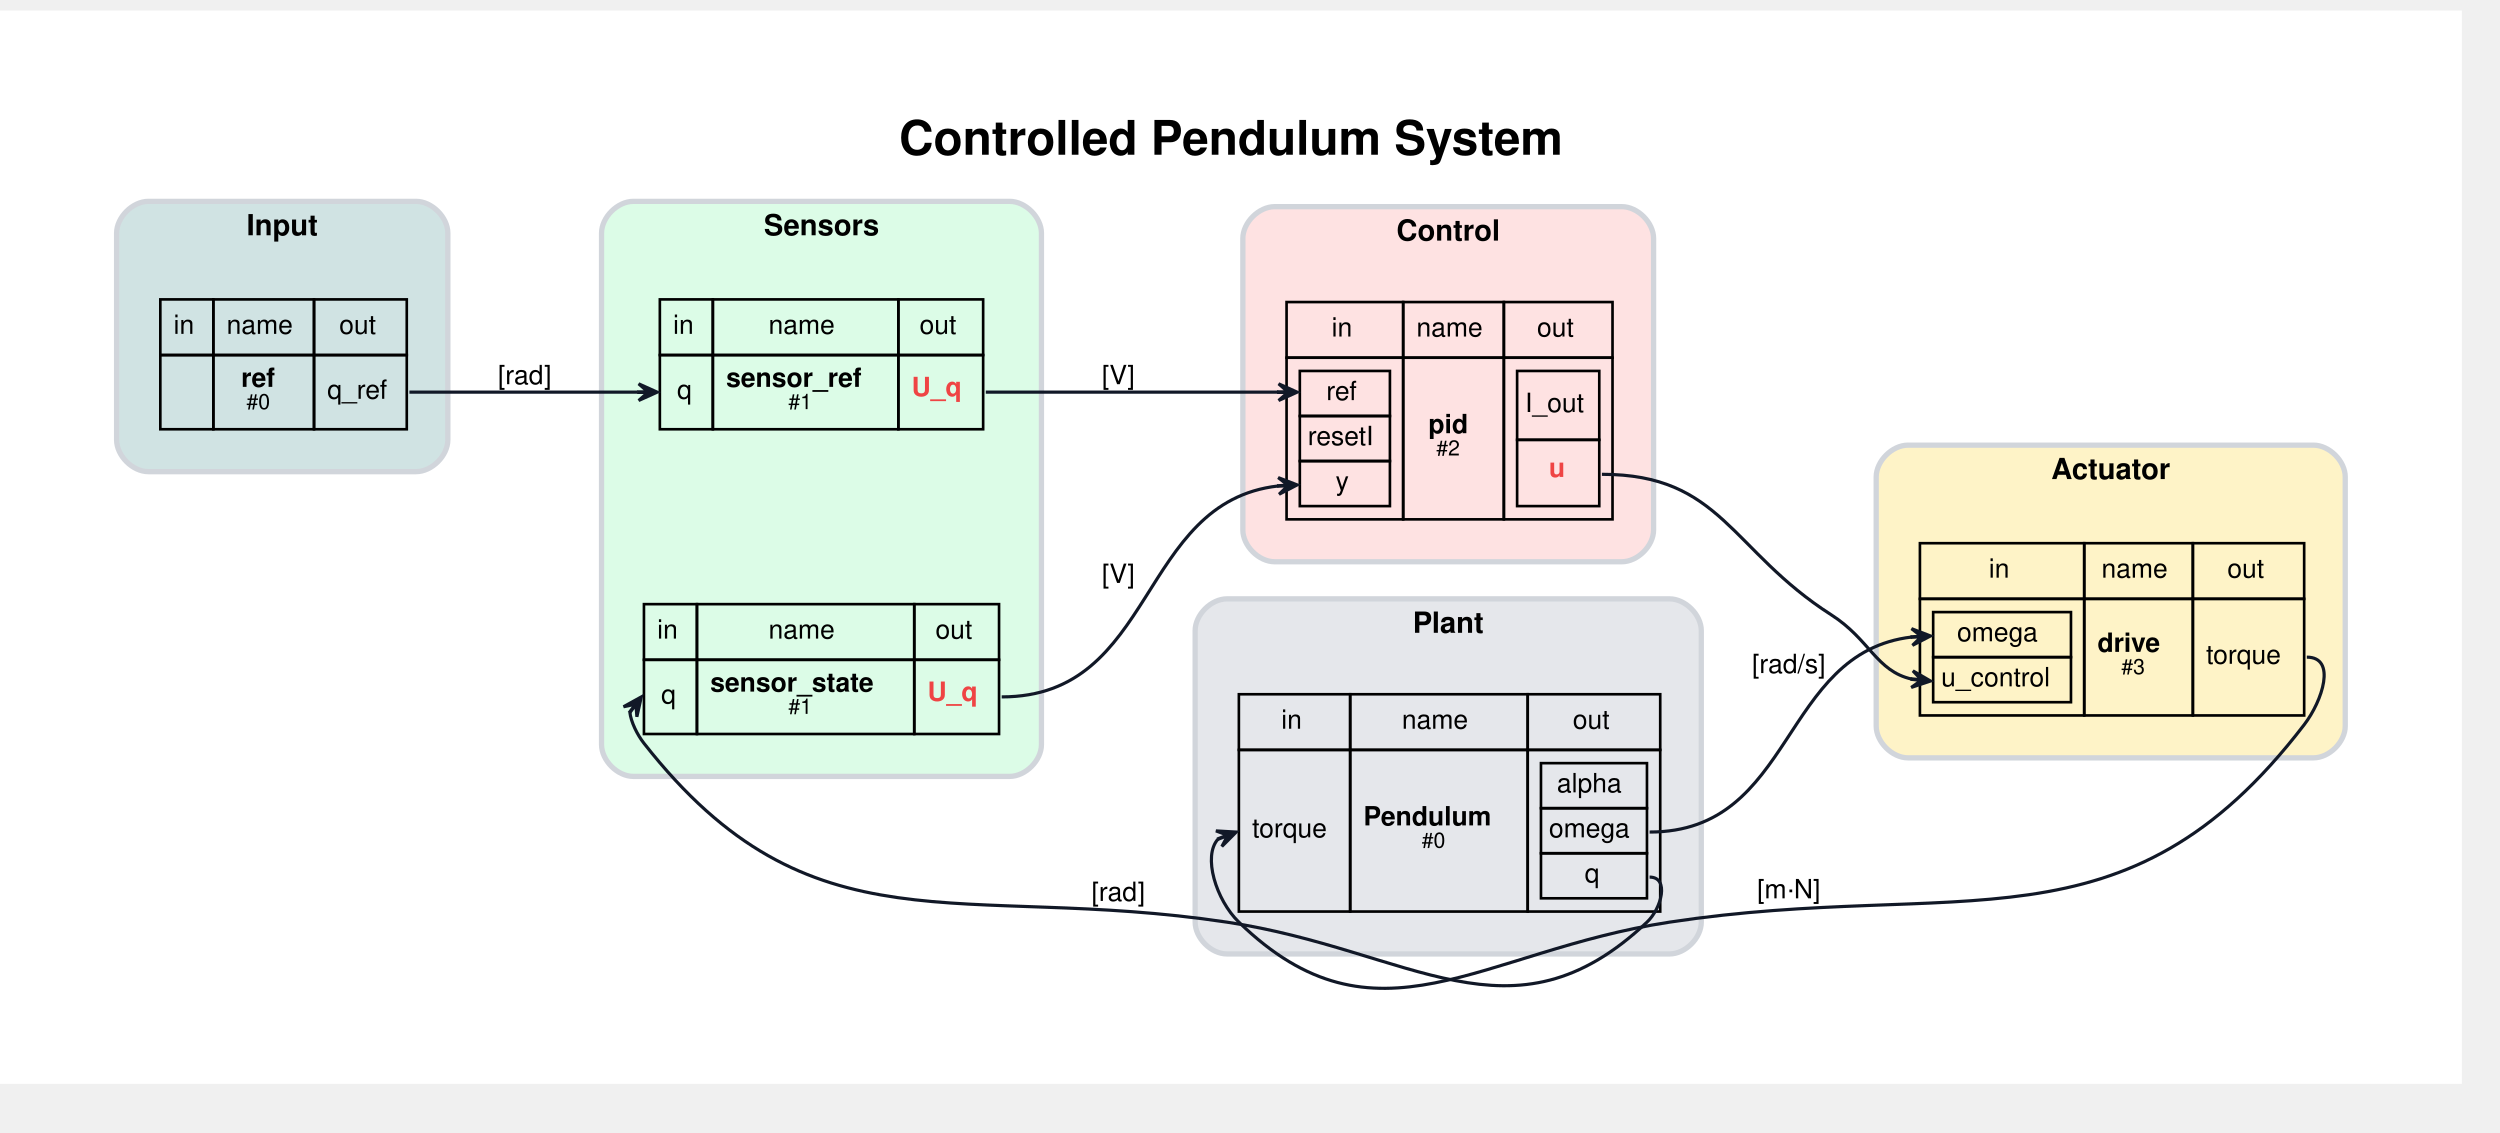
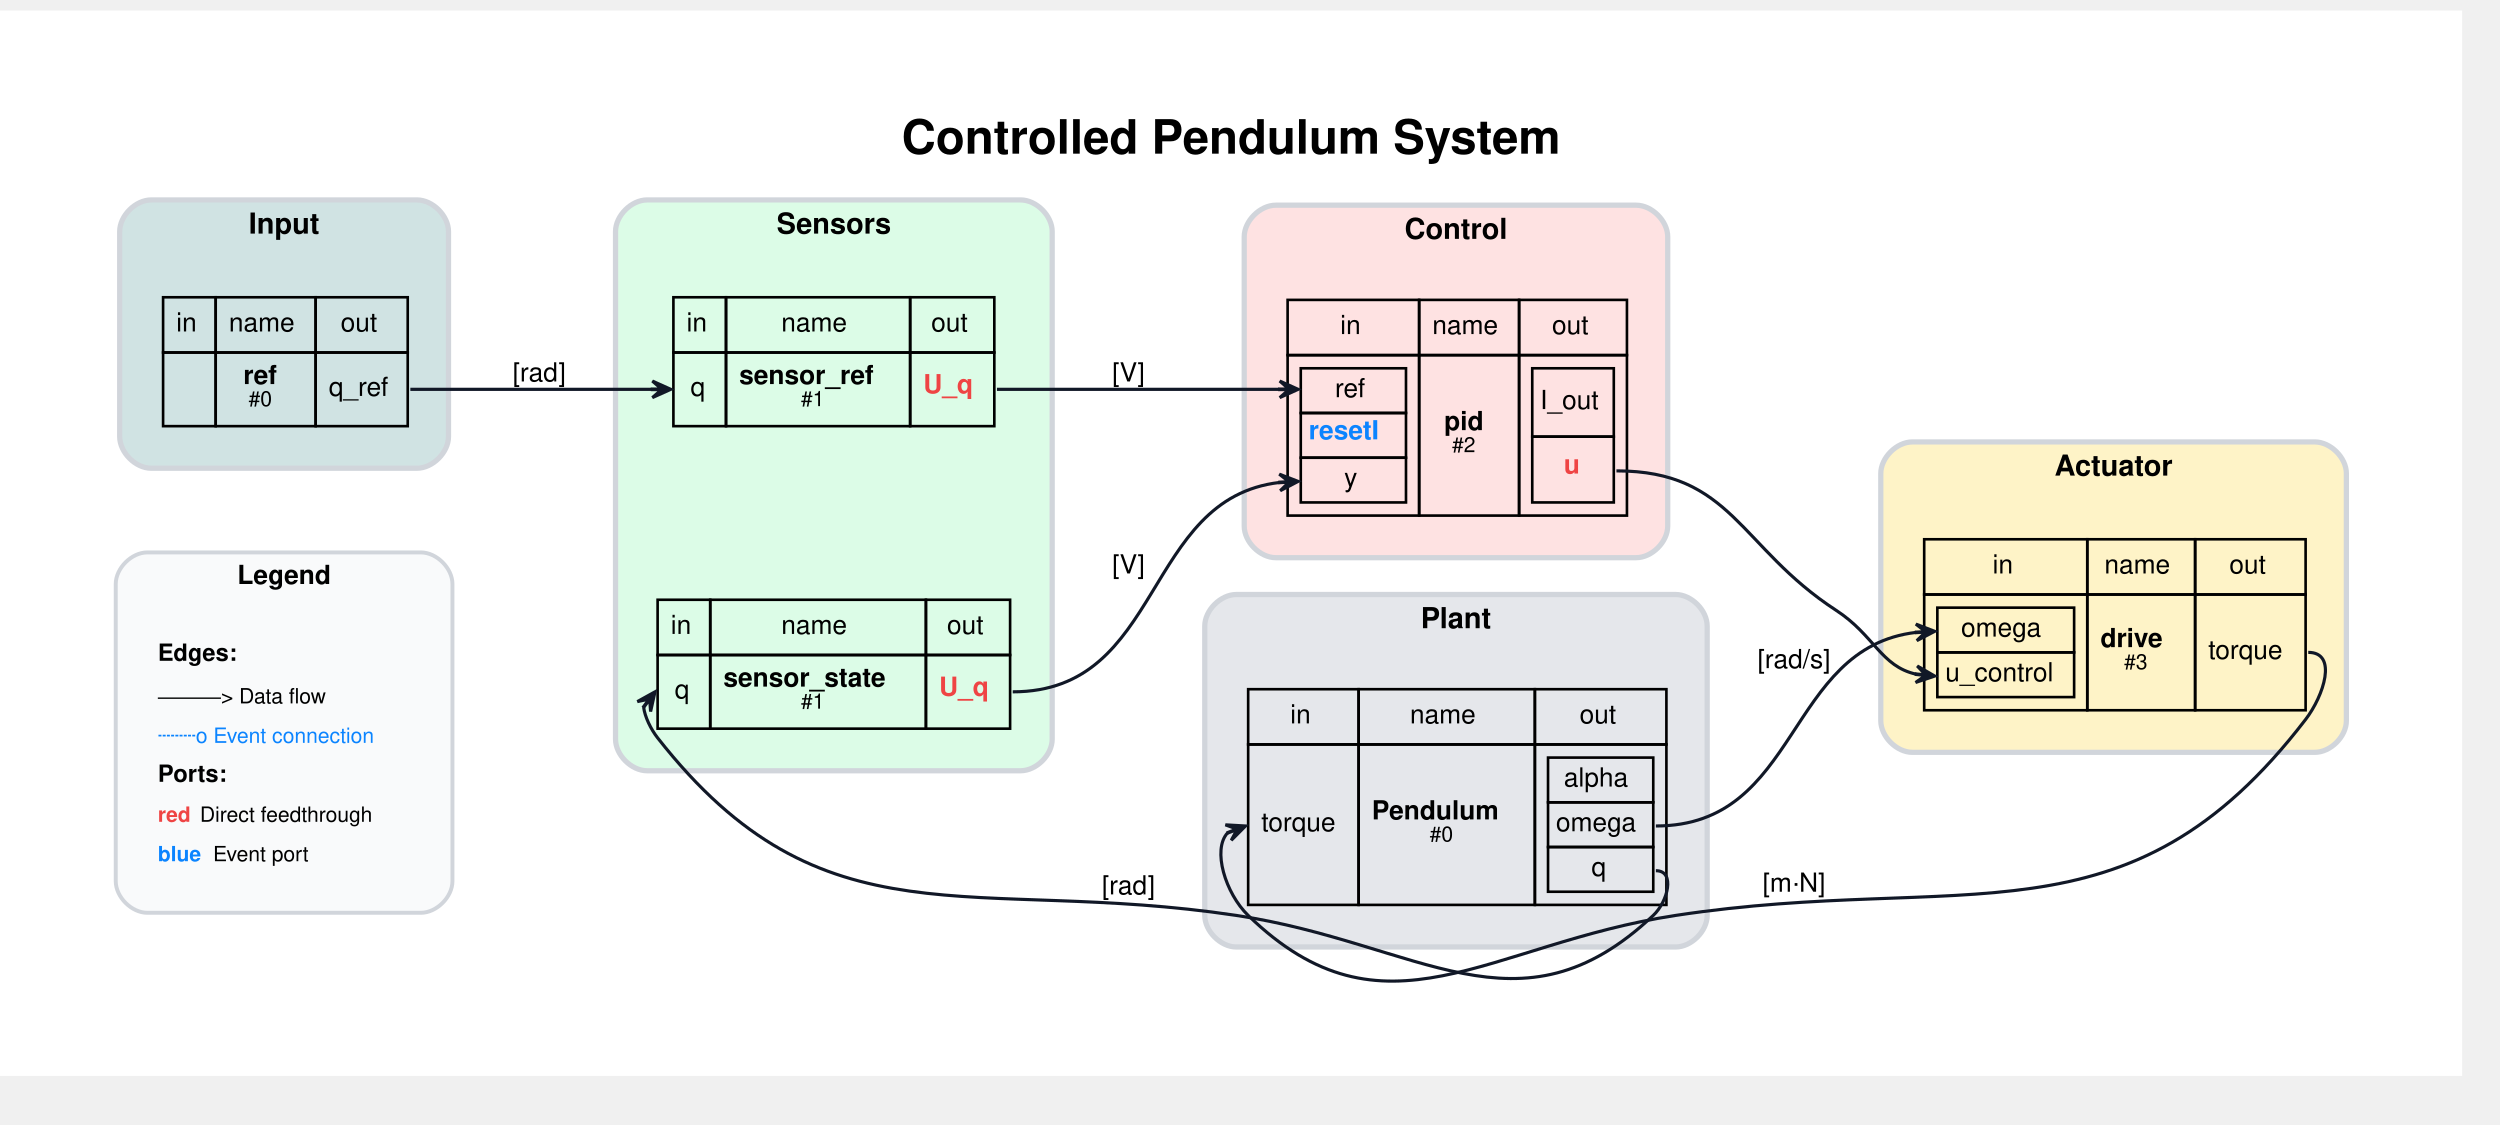
- <svg xmlns="http://www.w3.org/2000/svg" width="958pt" height="434pt" viewBox="14.40 14.40 943.40 419.42">
+ <svg xmlns="http://www.w3.org/2000/svg" width="965pt" height="434pt" viewBox="14.40 14.40 950.40 419.42">
  <g id="graph0" class="graph" transform="scale(1 1) rotate(0) translate(50.4 383.42)">
-     <polygon fill="white" stroke="transparent" points="-36,36 -36,-369.02 893,-369.02 893,36 -36,36" />
-     <text text-anchor="middle" x="428.5" y="-314.62" font-family="Helvetica,sans-Serif" font-weight="bold" font-size="18.00">Controlled Pendulum System</text>
+     <polygon fill="white" stroke="transparent" points="-36,36 -36,-369.02 900,-369.02 900,36 -36,36" />
+     <text text-anchor="middle" x="432" y="-314.62" font-family="Helvetica,sans-Serif" font-weight="bold" font-size="18.00">Controlled Pendulum System</text>
    <g id="clust1" class="cluster">
-       <path fill="#d0e3e3" stroke="#d1d5db" stroke-width="2" d="M20,-195.02C20,-195.02 121,-195.02 121,-195.02 127,-195.02 133,-201.02 133,-207.02 133,-207.02 133,-285.02 133,-285.02 133,-291.02 127,-297.02 121,-297.02 121,-297.02 20,-297.02 20,-297.02 14,-297.02 8,-291.02 8,-285.02 8,-285.02 8,-207.02 8,-207.02 8,-201.02 14,-195.02 20,-195.02" />
-       <text text-anchor="middle" x="70.5" y="-284.22" font-family="Helvetica,sans-Serif" font-weight="bold" font-size="11.00">Input</text>
+       <path fill="#f9fafb" stroke="#d1d5db" stroke-width="1.5" d="M20,-26.02C20,-26.02 124,-26.02 124,-26.02 130,-26.02 136,-32.02 136,-38.02 136,-38.02 136,-151.02 136,-151.02 136,-157.02 130,-163.02 124,-163.02 124,-163.02 20,-163.02 20,-163.02 14,-163.02 8,-157.02 8,-151.02 8,-151.02 8,-38.02 8,-38.02 8,-32.02 14,-26.02 20,-26.02" />
+       <text text-anchor="middle" x="72" y="-151.02" font-family="Helvetica,sans-Serif" font-weight="bold" font-size="10.00">Legend</text>
    </g>
    <g id="clust2" class="cluster">
-       <path fill="#dcfce7" stroke="#d1d5db" stroke-width="2" d="M203,-80.02C203,-80.02 345,-80.02 345,-80.02 351,-80.02 357,-86.02 357,-92.02 357,-92.02 357,-285.02 357,-285.02 357,-291.02 351,-297.02 345,-297.02 345,-297.02 203,-297.02 203,-297.02 197,-297.02 191,-291.02 191,-285.02 191,-285.02 191,-92.02 191,-92.02 191,-86.02 197,-80.02 203,-80.02" />
-       <text text-anchor="middle" x="274" y="-284.22" font-family="Helvetica,sans-Serif" font-weight="bold" font-size="11.00">Sensors</text>
+       <path fill="#d0e3e3" stroke="#d1d5db" stroke-width="2" d="M21.5,-195.02C21.5,-195.02 122.5,-195.02 122.5,-195.02 128.5,-195.02 134.5,-201.02 134.5,-207.02 134.5,-207.02 134.5,-285.02 134.5,-285.02 134.5,-291.02 128.5,-297.02 122.5,-297.02 122.5,-297.02 21.5,-297.02 21.5,-297.02 15.5,-297.02 9.5,-291.02 9.5,-285.02 9.5,-285.02 9.5,-207.02 9.5,-207.02 9.5,-201.02 15.5,-195.02 21.5,-195.02" />
+       <text text-anchor="middle" x="72" y="-284.22" font-family="Helvetica,sans-Serif" font-weight="bold" font-size="11.00">Input</text>
    </g>
    <g id="clust3" class="cluster">
-       <path fill="#fee2e2" stroke="#d1d5db" stroke-width="2" d="M445,-161.02C445,-161.02 576,-161.02 576,-161.02 582,-161.02 588,-167.02 588,-173.02 588,-173.02 588,-283.02 588,-283.02 588,-289.02 582,-295.02 576,-295.02 576,-295.02 445,-295.02 445,-295.02 439,-295.02 433,-289.02 433,-283.02 433,-283.02 433,-173.02 433,-173.02 433,-167.02 439,-161.02 445,-161.02" />
-       <text text-anchor="middle" x="510.5" y="-282.22" font-family="Helvetica,sans-Serif" font-weight="bold" font-size="11.00">Control</text>
+       <path fill="#dcfce7" stroke="#d1d5db" stroke-width="2" d="M210,-80.02C210,-80.02 352,-80.02 352,-80.02 358,-80.02 364,-86.02 364,-92.02 364,-92.02 364,-285.02 364,-285.02 364,-291.02 358,-297.02 352,-297.02 352,-297.02 210,-297.02 210,-297.02 204,-297.02 198,-291.02 198,-285.02 198,-285.02 198,-92.02 198,-92.02 198,-86.02 204,-80.02 210,-80.02" />
+       <text text-anchor="middle" x="281" y="-284.22" font-family="Helvetica,sans-Serif" font-weight="bold" font-size="11.00">Sensors</text>
    </g>
    <g id="clust4" class="cluster">
-       <path fill="#fef3c7" stroke="#d1d5db" stroke-width="2" d="M684,-87.02C684,-87.02 837,-87.02 837,-87.02 843,-87.02 849,-93.02 849,-99.02 849,-99.02 849,-193.02 849,-193.02 849,-199.02 843,-205.02 837,-205.02 837,-205.02 684,-205.02 684,-205.02 678,-205.02 672,-199.02 672,-193.02 672,-193.02 672,-99.02 672,-99.02 672,-93.02 678,-87.02 684,-87.02" />
-       <text text-anchor="middle" x="760.5" y="-192.22" font-family="Helvetica,sans-Serif" font-weight="bold" font-size="11.00">Actuator</text>
+       <path fill="#fee2e2" stroke="#d1d5db" stroke-width="2" d="M449,-161.02C449,-161.02 586,-161.02 586,-161.02 592,-161.02 598,-167.02 598,-173.02 598,-173.02 598,-283.02 598,-283.02 598,-289.02 592,-295.02 586,-295.02 586,-295.02 449,-295.02 449,-295.02 443,-295.02 437,-289.02 437,-283.02 437,-283.02 437,-173.02 437,-173.02 437,-167.02 443,-161.02 449,-161.02" />
+       <text text-anchor="middle" x="517.5" y="-282.22" font-family="Helvetica,sans-Serif" font-weight="bold" font-size="11.00">Control</text>
    </g>
    <g id="clust5" class="cluster">
-       <path fill="#e5e7eb" stroke="#d1d5db" stroke-width="2" d="M427,-13.02C427,-13.02 594,-13.02 594,-13.02 600,-13.02 606,-19.02 606,-25.02 606,-25.02 606,-135.02 606,-135.02 606,-141.02 600,-147.02 594,-147.02 594,-147.02 427,-147.02 427,-147.02 421,-147.02 415,-141.02 415,-135.02 415,-135.02 415,-25.02 415,-25.02 415,-19.02 421,-13.02 427,-13.02" />
-       <text text-anchor="middle" x="510.5" y="-134.22" font-family="Helvetica,sans-Serif" font-weight="bold" font-size="11.00">Plant</text>
+       <path fill="#fef3c7" stroke="#d1d5db" stroke-width="2" d="M691,-87.02C691,-87.02 844,-87.02 844,-87.02 850,-87.02 856,-93.02 856,-99.02 856,-99.02 856,-193.02 856,-193.02 856,-199.02 850,-205.02 844,-205.02 844,-205.02 691,-205.02 691,-205.02 685,-205.02 679,-199.02 679,-193.02 679,-193.02 679,-99.02 679,-99.02 679,-93.02 685,-87.02 691,-87.02" />
+       <text text-anchor="middle" x="767.5" y="-192.22" font-family="Helvetica,sans-Serif" font-weight="bold" font-size="11.00">Actuator</text>
+     </g>
+     <g id="clust6" class="cluster">
+       <path fill="#e5e7eb" stroke="#d1d5db" stroke-width="2" d="M434,-13.02C434,-13.02 601,-13.02 601,-13.02 607,-13.02 613,-19.02 613,-25.02 613,-25.02 613,-135.02 613,-135.02 613,-141.02 607,-147.02 601,-147.02 601,-147.02 434,-147.02 434,-147.02 428,-147.02 422,-141.02 422,-135.02 422,-135.02 422,-25.02 422,-25.02 422,-19.02 428,-13.02 434,-13.02" />
+       <text text-anchor="middle" x="517.5" y="-134.22" font-family="Helvetica,sans-Serif" font-weight="bold" font-size="11.00">Plant</text>
    </g>
    <g id="node1" class="node">
-       <polygon fill="none" stroke="black" points="24.5,-239.02 24.5,-260.02 44.5,-260.02 44.5,-239.02 24.5,-239.02" />
-       <text text-anchor="start" x="29.5" y="-247.02" font-family="Helvetica,sans-Serif" font-size="10.00">in</text>
-       <polygon fill="none" stroke="black" points="44.5,-239.02 44.5,-260.02 82.5,-260.02 82.5,-239.02 44.5,-239.02" />
-       <text text-anchor="start" x="49.5" y="-247.02" font-family="Helvetica,sans-Serif" font-size="10.00">name</text>
-       <polygon fill="none" stroke="black" points="82.5,-239.02 82.5,-260.02 117.5,-260.02 117.5,-239.02 82.5,-239.02" />
-       <text text-anchor="start" x="92" y="-247.02" font-family="Helvetica,sans-Serif" font-size="10.00">out</text>
-       <polygon fill="none" stroke="black" points="24.5,-211.02 24.5,-239.02 44.5,-239.02 44.5,-211.02 24.5,-211.02" />
-       <polygon fill="none" stroke="black" points="44.5,-211.02 44.5,-239.02 82.5,-239.02 82.5,-211.02 44.5,-211.02" />
-       <text text-anchor="start" x="55" y="-227.02" font-family="Helvetica,sans-Serif" font-weight="bold" font-size="10.00">ref</text>
-       <text text-anchor="start" x="57" y="-218.62" font-family="Helvetica,sans-Serif" font-size="8.00">#0</text>
-       <polygon fill="none" stroke="black" points="82.5,-211.02 82.5,-239.02 117.5,-239.02 117.5,-211.02 82.5,-211.02" />
-       <text text-anchor="start" x="87.5" y="-222.52" font-family="Helvetica,sans-Serif" font-size="10.00">q_ref</text>
+       <text text-anchor="start" x="24" y="-121.82" font-family="Helvetica,sans-Serif" font-weight="bold" font-size="9.00">Edges:</text>
+       <text text-anchor="start" x="24" y="-105.62" font-family="Helvetica,sans-Serif" font-size="8.00">───&gt; Data flow</text>
+       <text text-anchor="start" x="24" y="-90.62" font-family="Helvetica,sans-Serif" font-size="8.00" fill="#0b84ff">┄┄┄o Event connection</text>
+       <text text-anchor="start" x="24" y="-75.82" font-family="Helvetica,sans-Serif" font-weight="bold" font-size="9.00">Ports:</text>
+       <text text-anchor="start" x="24" y="-60.62" font-family="Helvetica,sans-Serif" font-weight="bold" font-size="8.00" fill="#ef4444">red</text>
+       <text text-anchor="start" x="40" y="-60.62" font-family="Helvetica,sans-Serif" font-size="8.00"> Direct feedthrough</text>
+       <text text-anchor="start" x="24" y="-45.62" font-family="Helvetica,sans-Serif" font-weight="bold" font-size="8.00" fill="#0b84ff">blue</text>
+       <text text-anchor="start" x="45" y="-45.62" font-family="Helvetica,sans-Serif" font-size="8.00"> Event port</text>
    </g>
    <g id="node2" class="node">
-       <polygon fill="none" stroke="black" points="213,-239.02 213,-260.02 233,-260.02 233,-239.02 213,-239.02" />
-       <text text-anchor="start" x="218" y="-247.02" font-family="Helvetica,sans-Serif" font-size="10.00">in</text>
-       <polygon fill="none" stroke="black" points="233,-239.02 233,-260.02 303,-260.02 303,-239.02 233,-239.02" />
-       <text text-anchor="start" x="254" y="-247.02" font-family="Helvetica,sans-Serif" font-size="10.00">name</text>
-       <polygon fill="none" stroke="black" points="303,-239.02 303,-260.02 335,-260.02 335,-239.02 303,-239.02" />
-       <text text-anchor="start" x="311" y="-247.02" font-family="Helvetica,sans-Serif" font-size="10.00">out</text>
-       <polygon fill="none" stroke="black" points="213,-211.02 213,-239.02 233,-239.02 233,-211.02 213,-211.02" />
-       <text text-anchor="start" x="219.5" y="-222.52" font-family="Helvetica,sans-Serif" font-size="10.00">q</text>
-       <polygon fill="none" stroke="black" points="233,-211.02 233,-239.02 303,-239.02 303,-211.02 233,-211.02" />
-       <text text-anchor="start" x="238" y="-227.02" font-family="Helvetica,sans-Serif" font-weight="bold" font-size="10.00">sensor_ref</text>
-       <text text-anchor="start" x="261.5" y="-218.62" font-family="Helvetica,sans-Serif" font-size="8.00">#1</text>
-       <polygon fill="none" stroke="black" points="303,-211.02 303,-239.02 335,-239.02 335,-211.02 303,-211.02" />
-       <text text-anchor="start" x="308" y="-223.52" font-family="Helvetica,sans-Serif" font-weight="bold" font-size="10.00" fill="#ef4444">U_q</text>
+       <polygon fill="none" stroke="black" points="26,-239.02 26,-260.02 46,-260.02 46,-239.02 26,-239.02" />
+       <text text-anchor="start" x="31" y="-247.02" font-family="Helvetica,sans-Serif" font-size="10.00">in</text>
+       <polygon fill="none" stroke="black" points="46,-239.02 46,-260.02 84,-260.02 84,-239.02 46,-239.02" />
+       <text text-anchor="start" x="51" y="-247.02" font-family="Helvetica,sans-Serif" font-size="10.00">name</text>
+       <polygon fill="none" stroke="black" points="84,-239.02 84,-260.02 119,-260.02 119,-239.02 84,-239.02" />
+       <text text-anchor="start" x="93.5" y="-247.02" font-family="Helvetica,sans-Serif" font-size="10.00">out</text>
+       <polygon fill="none" stroke="black" points="26,-211.02 26,-239.02 46,-239.02 46,-211.02 26,-211.02" />
+       <polygon fill="none" stroke="black" points="46,-211.02 46,-239.02 84,-239.02 84,-211.02 46,-211.02" />
+       <text text-anchor="start" x="56.5" y="-227.02" font-family="Helvetica,sans-Serif" font-weight="bold" font-size="10.00">ref</text>
+       <text text-anchor="start" x="58.5" y="-218.62" font-family="Helvetica,sans-Serif" font-size="8.00">#0</text>
+       <polygon fill="none" stroke="black" points="84,-211.02 84,-239.02 119,-239.02 119,-211.02 84,-211.02" />
+       <text text-anchor="start" x="89" y="-222.52" font-family="Helvetica,sans-Serif" font-size="10.00">q_ref</text>
+     </g>
+     <g id="node3" class="node">
+       <polygon fill="none" stroke="black" points="220,-239.02 220,-260.02 240,-260.02 240,-239.02 220,-239.02" />
+       <text text-anchor="start" x="225" y="-247.02" font-family="Helvetica,sans-Serif" font-size="10.00">in</text>
+       <polygon fill="none" stroke="black" points="240,-239.02 240,-260.02 310,-260.02 310,-239.02 240,-239.02" />
+       <text text-anchor="start" x="261" y="-247.02" font-family="Helvetica,sans-Serif" font-size="10.00">name</text>
+       <polygon fill="none" stroke="black" points="310,-239.02 310,-260.02 342,-260.02 342,-239.02 310,-239.02" />
+       <text text-anchor="start" x="318" y="-247.02" font-family="Helvetica,sans-Serif" font-size="10.00">out</text>
+       <polygon fill="none" stroke="black" points="220,-211.02 220,-239.02 240,-239.02 240,-211.02 220,-211.02" />
+       <text text-anchor="start" x="226.5" y="-222.52" font-family="Helvetica,sans-Serif" font-size="10.00">q</text>
+       <polygon fill="none" stroke="black" points="240,-211.02 240,-239.02 310,-239.02 310,-211.02 240,-211.02" />
+       <text text-anchor="start" x="245" y="-227.02" font-family="Helvetica,sans-Serif" font-weight="bold" font-size="10.00">sensor_ref</text>
+       <text text-anchor="start" x="268.5" y="-218.62" font-family="Helvetica,sans-Serif" font-size="8.00">#1</text>
+       <polygon fill="none" stroke="black" points="310,-211.02 310,-239.02 342,-239.02 342,-211.02 310,-211.02" />
+       <text text-anchor="start" x="315" y="-223.52" font-family="Helvetica,sans-Serif" font-weight="bold" font-size="10.00" fill="#ef4444">U_q</text>
    </g>
    <g id="edge1" class="edge">
-       <path fill="none" stroke="#111827" stroke-width="1.2" d="M118.5,-225.02C157.46,-225.02 169.02,-225.02 204.56,-225.02" />
-       <polygon fill="#111827" stroke="#111827" stroke-width="1.2" points="212,-225.02 205,-228.17 208.5,-225.12 205,-225.12 205,-225.02 205,-224.92 208.5,-224.92 205,-221.87 212,-225.02 212,-225.02" />
-       <text text-anchor="middle" x="162" y="-228.02" font-family="Helvetica,sans-Serif" font-size="10.00">[rad]</text>
+       <path fill="none" stroke="#111827" stroke-width="1.2" d="M120,-225.02C161.42,-225.02 173.6,-225.02 211.59,-225.02" />
+       <polygon fill="#111827" stroke="#111827" stroke-width="1.2" points="219,-225.02 212,-228.17 215.5,-225.12 212,-225.12 212,-225.02 212,-224.92 215.5,-224.92 212,-221.87 219,-225.02 219,-225.02" />
+       <text text-anchor="middle" x="169" y="-228.02" font-family="Helvetica,sans-Serif" font-size="10.00">[rad]</text>
+     </g>
+     <g id="node5" class="node">
+       <polygon fill="none" stroke="black" points="453.5,-238.02 453.5,-259.02 503.5,-259.02 503.5,-238.02 453.5,-238.02" />
+       <text text-anchor="start" x="473.5" y="-246.02" font-family="Helvetica,sans-Serif" font-size="10.00">in</text>
+       <polygon fill="none" stroke="black" points="503.5,-238.02 503.5,-259.02 541.5,-259.02 541.5,-238.02 503.5,-238.02" />
+       <text text-anchor="start" x="508.5" y="-246.02" font-family="Helvetica,sans-Serif" font-size="10.00">name</text>
+       <polygon fill="none" stroke="black" points="541.5,-238.02 541.5,-259.02 582.5,-259.02 582.5,-238.02 541.5,-238.02" />
+       <text text-anchor="start" x="554" y="-246.02" font-family="Helvetica,sans-Serif" font-size="10.00">out</text>
+       <polygon fill="none" stroke="black" points="453.5,-177.02 453.5,-238.02 503.5,-238.02 503.5,-177.02 453.5,-177.02" />
+       <polygon fill="none" stroke="black" points="458.5,-216.02 458.5,-233.02 498.5,-233.02 498.5,-216.02 458.5,-216.02" />
+       <text text-anchor="start" x="471.5" y="-222.02" font-family="Helvetica,sans-Serif" font-size="10.00">ref</text>
+       <polygon fill="none" stroke="black" points="458.5,-199.02 458.5,-216.02 498.5,-216.02 498.5,-199.02 458.5,-199.02" />
+       <text text-anchor="start" x="461.5" y="-206.02" font-family="Helvetica,sans-Serif" font-weight="bold" font-size="10.00" fill="#0b84ff">resetI</text>
+       <polygon fill="none" stroke="black" points="458.5,-182.02 458.5,-199.02 498.5,-199.02 498.5,-182.02 458.5,-182.02" />
+       <text text-anchor="start" x="475" y="-188.02" font-family="Helvetica,sans-Serif" font-size="10.00">y</text>
+       <polygon fill="none" stroke="black" points="503.5,-177.02 503.5,-238.02 541.5,-238.02 541.5,-177.02 503.5,-177.02" />
+       <text text-anchor="start" x="513" y="-209.52" font-family="Helvetica,sans-Serif" font-weight="bold" font-size="10.00">pid</text>
+       <text text-anchor="start" x="516" y="-201.12" font-family="Helvetica,sans-Serif" font-size="8.00">#2</text>
+       <polygon fill="none" stroke="black" points="541.5,-177.02 541.5,-238.02 582.5,-238.02 582.5,-177.02 541.5,-177.02" />
+       <polygon fill="none" stroke="black" points="546.5,-207.02 546.5,-233.02 577.5,-233.02 577.5,-207.02 546.5,-207.02" />
+       <text text-anchor="start" x="549.5" y="-217.52" font-family="Helvetica,sans-Serif" font-size="10.00">I_out</text>
+       <polygon fill="none" stroke="black" points="546.5,-182.02 546.5,-207.02 577.5,-207.02 577.5,-182.02 546.5,-182.02" />
+       <text text-anchor="start" x="558.5" y="-193.02" font-family="Helvetica,sans-Serif" font-weight="bold" font-size="10.00" fill="#ef4444">u</text>
+     </g>
+     <g id="edge3" class="edge">
+       <path fill="none" stroke="#111827" stroke-width="1.2" d="M343,-225.02C391.4,-225.02 405.28,-225.02 450.31,-225.02" />
+       <polygon fill="#111827" stroke="#111827" stroke-width="1.2" points="457.5,-225.02 450.5,-228.17 454,-225.12 450.5,-225.12 450.5,-225.02 450.5,-224.92 454,-224.92 450.5,-221.87 457.5,-225.02 457.5,-225.02" />
+       <text text-anchor="middle" x="393" y="-228.02" font-family="Helvetica,sans-Serif" font-size="10.00">[V]</text>
    </g>
    <g id="node4" class="node">
-       <polygon fill="none" stroke="black" points="449.5,-238.02 449.5,-259.02 493.5,-259.02 493.5,-238.02 449.5,-238.02" />
-       <text text-anchor="start" x="466.5" y="-246.02" font-family="Helvetica,sans-Serif" font-size="10.00">in</text>
-       <polygon fill="none" stroke="black" points="493.5,-238.02 493.5,-259.02 531.5,-259.02 531.5,-238.02 493.5,-238.02" />
-       <text text-anchor="start" x="498.5" y="-246.02" font-family="Helvetica,sans-Serif" font-size="10.00">name</text>
-       <polygon fill="none" stroke="black" points="531.5,-238.02 531.5,-259.02 572.5,-259.02 572.5,-238.02 531.5,-238.02" />
-       <text text-anchor="start" x="544" y="-246.02" font-family="Helvetica,sans-Serif" font-size="10.00">out</text>
-       <polygon fill="none" stroke="black" points="449.5,-177.02 449.5,-238.02 493.5,-238.02 493.5,-177.02 449.5,-177.02" />
-       <polygon fill="none" stroke="black" points="454.5,-216.02 454.5,-233.02 488.5,-233.02 488.5,-216.02 454.5,-216.02" />
-       <text text-anchor="start" x="464.5" y="-222.02" font-family="Helvetica,sans-Serif" font-size="10.00">ref</text>
-       <polygon fill="none" stroke="black" points="454.5,-199.02 454.5,-216.02 488.5,-216.02 488.5,-199.02 454.5,-199.02" />
-       <text text-anchor="start" x="457.5" y="-205.02" font-family="Helvetica,sans-Serif" font-size="10.00">resetI</text>
-       <polygon fill="none" stroke="black" points="454.5,-182.02 454.5,-199.02 488.5,-199.02 488.5,-182.02 454.5,-182.02" />
-       <text text-anchor="start" x="468" y="-188.02" font-family="Helvetica,sans-Serif" font-size="10.00">y</text>
-       <polygon fill="none" stroke="black" points="493.5,-177.02 493.5,-238.02 531.5,-238.02 531.5,-177.02 493.5,-177.02" />
-       <text text-anchor="start" x="503" y="-209.52" font-family="Helvetica,sans-Serif" font-weight="bold" font-size="10.00">pid</text>
-       <text text-anchor="start" x="506" y="-201.12" font-family="Helvetica,sans-Serif" font-size="8.00">#2</text>
-       <polygon fill="none" stroke="black" points="531.5,-177.02 531.5,-238.02 572.5,-238.02 572.5,-177.02 531.5,-177.02" />
-       <polygon fill="none" stroke="black" points="536.5,-207.02 536.5,-233.02 567.5,-233.02 567.5,-207.02 536.5,-207.02" />
-       <text text-anchor="start" x="539.5" y="-217.52" font-family="Helvetica,sans-Serif" font-size="10.00">I_out</text>
-       <polygon fill="none" stroke="black" points="536.5,-182.02 536.5,-207.02 567.5,-207.02 567.5,-182.02 536.5,-182.02" />
-       <text text-anchor="start" x="548.5" y="-193.02" font-family="Helvetica,sans-Serif" font-weight="bold" font-size="10.00" fill="#ef4444">u</text>
-     </g>
-     <g id="edge3" class="edge">
-       <path fill="none" stroke="#111827" stroke-width="1.2" d="M336,-225.02C385.77,-225.02 399.97,-225.02 446.41,-225.02" />
-       <polygon fill="#111827" stroke="#111827" stroke-width="1.2" points="453.5,-225.02 446.5,-228.17 450,-225.12 446.5,-225.12 446.5,-225.02 446.5,-224.92 450,-224.92 446.5,-221.87 453.5,-225.02 453.5,-225.02" />
-       <text text-anchor="middle" x="386" y="-228.02" font-family="Helvetica,sans-Serif" font-size="10.00">[V]</text>
-     </g>
-     <g id="node3" class="node">
-       <polygon fill="none" stroke="black" points="207,-124.02 207,-145.02 227,-145.02 227,-124.02 207,-124.02" />
-       <text text-anchor="start" x="212" y="-132.02" font-family="Helvetica,sans-Serif" font-size="10.00">in</text>
-       <polygon fill="none" stroke="black" points="227,-124.02 227,-145.02 309,-145.02 309,-124.02 227,-124.02" />
-       <text text-anchor="start" x="254" y="-132.02" font-family="Helvetica,sans-Serif" font-size="10.00">name</text>
-       <polygon fill="none" stroke="black" points="309,-124.02 309,-145.02 341,-145.02 341,-124.02 309,-124.02" />
-       <text text-anchor="start" x="317" y="-132.02" font-family="Helvetica,sans-Serif" font-size="10.00">out</text>
-       <polygon fill="none" stroke="black" points="207,-96.02 207,-124.02 227,-124.02 227,-96.02 207,-96.02" />
-       <text text-anchor="start" x="213.5" y="-107.52" font-family="Helvetica,sans-Serif" font-size="10.00">q</text>
-       <polygon fill="none" stroke="black" points="227,-96.02 227,-124.02 309,-124.02 309,-96.02 227,-96.02" />
-       <text text-anchor="start" x="232" y="-112.02" font-family="Helvetica,sans-Serif" font-weight="bold" font-size="10.00">sensor_state</text>
-       <text text-anchor="start" x="261.5" y="-103.62" font-family="Helvetica,sans-Serif" font-size="8.00">#1</text>
-       <polygon fill="none" stroke="black" points="309,-96.02 309,-124.02 341,-124.02 341,-96.02 309,-96.02" />
-       <text text-anchor="start" x="314" y="-108.52" font-family="Helvetica,sans-Serif" font-weight="bold" font-size="10.00" fill="#ef4444">U_q</text>
+       <polygon fill="none" stroke="black" points="214,-124.02 214,-145.02 234,-145.02 234,-124.02 214,-124.02" />
+       <text text-anchor="start" x="219" y="-132.02" font-family="Helvetica,sans-Serif" font-size="10.00">in</text>
+       <polygon fill="none" stroke="black" points="234,-124.02 234,-145.02 316,-145.02 316,-124.02 234,-124.02" />
+       <text text-anchor="start" x="261" y="-132.02" font-family="Helvetica,sans-Serif" font-size="10.00">name</text>
+       <polygon fill="none" stroke="black" points="316,-124.02 316,-145.02 348,-145.02 348,-124.02 316,-124.02" />
+       <text text-anchor="start" x="324" y="-132.02" font-family="Helvetica,sans-Serif" font-size="10.00">out</text>
+       <polygon fill="none" stroke="black" points="214,-96.02 214,-124.02 234,-124.02 234,-96.02 214,-96.02" />
+       <text text-anchor="start" x="220.5" y="-107.52" font-family="Helvetica,sans-Serif" font-size="10.00">q</text>
+       <polygon fill="none" stroke="black" points="234,-96.02 234,-124.02 316,-124.02 316,-96.02 234,-96.02" />
+       <text text-anchor="start" x="239" y="-112.02" font-family="Helvetica,sans-Serif" font-weight="bold" font-size="10.00">sensor_state</text>
+       <text text-anchor="start" x="268.5" y="-103.62" font-family="Helvetica,sans-Serif" font-size="8.00">#1</text>
+       <polygon fill="none" stroke="black" points="316,-96.02 316,-124.02 348,-124.02 348,-96.02 316,-96.02" />
+       <text text-anchor="start" x="321" y="-108.52" font-family="Helvetica,sans-Serif" font-weight="bold" font-size="10.00" fill="#ef4444">U_q</text>
    </g>
    <g id="edge4" class="edge">
-       <path fill="none" stroke="#111827" stroke-width="1.2" d="M342,-110.02C400.49,-110.02 393.25,-183.59 446.35,-189.62" />
-       <polygon fill="#111827" stroke="#111827" stroke-width="1.2" points="453.5,-190.02 446.34,-192.78 450,-189.92 446.51,-189.73 446.51,-189.63 446.52,-189.53 450.01,-189.73 446.68,-186.49 453.5,-190.02 453.5,-190.02" />
-       <text text-anchor="middle" x="386" y="-153.02" font-family="Helvetica,sans-Serif" font-size="10.00">[V]</text>
+       <path fill="none" stroke="#111827" stroke-width="1.2" d="M349,-110.02C406.46,-110.02 398.4,-183.59 450.48,-189.62" />
+       <polygon fill="#111827" stroke="#111827" stroke-width="1.2" points="457.5,-190.02 450.33,-192.77 454,-189.92 450.51,-189.73 450.51,-189.63 450.52,-189.53 454.01,-189.72 450.69,-186.48 457.5,-190.02 457.5,-190.02" />
+       <text text-anchor="middle" x="393" y="-155.02" font-family="Helvetica,sans-Serif" font-size="10.00">[V]</text>
    </g>
-     <g id="node5" class="node">
-       <polygon fill="none" stroke="black" points="688.5,-147.02 688.5,-168.02 750.5,-168.02 750.5,-147.02 688.5,-147.02" />
-       <text text-anchor="start" x="714.5" y="-155.02" font-family="Helvetica,sans-Serif" font-size="10.00">in</text>
-       <polygon fill="none" stroke="black" points="750.5,-147.02 750.5,-168.02 791.5,-168.02 791.5,-147.02 750.5,-147.02" />
-       <text text-anchor="start" x="757" y="-155.02" font-family="Helvetica,sans-Serif" font-size="10.00">name</text>
-       <polygon fill="none" stroke="black" points="791.5,-147.02 791.5,-168.02 833.5,-168.02 833.5,-147.02 791.5,-147.02" />
-       <text text-anchor="start" x="804.5" y="-155.02" font-family="Helvetica,sans-Serif" font-size="10.00">out</text>
-       <polygon fill="none" stroke="black" points="688.5,-103.02 688.5,-147.02 750.5,-147.02 750.5,-103.02 688.5,-103.02" />
-       <polygon fill="none" stroke="black" points="693.5,-125.02 693.5,-142.02 745.5,-142.02 745.5,-125.02 693.5,-125.02" />
-       <text text-anchor="start" x="702.5" y="-131.02" font-family="Helvetica,sans-Serif" font-size="10.00">omega</text>
-       <polygon fill="none" stroke="black" points="693.5,-108.02 693.5,-125.02 745.5,-125.02 745.5,-108.02 693.5,-108.02" />
-       <text text-anchor="start" x="696.5" y="-114.02" font-family="Helvetica,sans-Serif" font-size="10.00">u_control</text>
-       <polygon fill="none" stroke="black" points="750.5,-103.02 750.5,-147.02 791.5,-147.02 791.5,-103.02 750.5,-103.02" />
-       <text text-anchor="start" x="755.5" y="-127.02" font-family="Helvetica,sans-Serif" font-weight="bold" font-size="10.00">drive</text>
-       <text text-anchor="start" x="764.5" y="-118.62" font-family="Helvetica,sans-Serif" font-size="8.00">#3</text>
-       <polygon fill="none" stroke="black" points="791.5,-103.02 791.5,-147.02 833.5,-147.02 833.5,-103.02 791.5,-103.02" />
-       <text text-anchor="start" x="796.5" y="-122.52" font-family="Helvetica,sans-Serif" font-size="10.00">torque</text>
+     <g id="node6" class="node">
+       <polygon fill="none" stroke="black" points="695.5,-147.02 695.5,-168.02 757.5,-168.02 757.5,-147.02 695.5,-147.02" />
+       <text text-anchor="start" x="721.5" y="-155.02" font-family="Helvetica,sans-Serif" font-size="10.00">in</text>
+       <polygon fill="none" stroke="black" points="757.5,-147.02 757.5,-168.02 798.5,-168.02 798.5,-147.02 757.5,-147.02" />
+       <text text-anchor="start" x="764" y="-155.02" font-family="Helvetica,sans-Serif" font-size="10.00">name</text>
+       <polygon fill="none" stroke="black" points="798.5,-147.02 798.5,-168.02 840.5,-168.02 840.5,-147.02 798.5,-147.02" />
+       <text text-anchor="start" x="811.5" y="-155.02" font-family="Helvetica,sans-Serif" font-size="10.00">out</text>
+       <polygon fill="none" stroke="black" points="695.5,-103.02 695.5,-147.02 757.5,-147.02 757.5,-103.02 695.5,-103.02" />
+       <polygon fill="none" stroke="black" points="700.5,-125.02 700.5,-142.02 752.5,-142.02 752.5,-125.02 700.5,-125.02" />
+       <text text-anchor="start" x="709.5" y="-131.02" font-family="Helvetica,sans-Serif" font-size="10.00">omega</text>
+       <polygon fill="none" stroke="black" points="700.5,-108.02 700.5,-125.02 752.5,-125.02 752.5,-108.02 700.5,-108.02" />
+       <text text-anchor="start" x="703.5" y="-114.02" font-family="Helvetica,sans-Serif" font-size="10.00">u_control</text>
+       <polygon fill="none" stroke="black" points="757.5,-103.02 757.5,-147.02 798.5,-147.02 798.5,-103.02 757.5,-103.02" />
+       <text text-anchor="start" x="762.5" y="-127.02" font-family="Helvetica,sans-Serif" font-weight="bold" font-size="10.00">drive</text>
+       <text text-anchor="start" x="771.5" y="-118.62" font-family="Helvetica,sans-Serif" font-size="8.00">#3</text>
+       <polygon fill="none" stroke="black" points="798.5,-103.02 798.5,-147.02 840.5,-147.02 840.5,-103.02 798.5,-103.02" />
+       <text text-anchor="start" x="803.5" y="-122.52" font-family="Helvetica,sans-Serif" font-size="10.00">torque</text>
    </g>
    <g id="edge5" class="edge">
-       <path fill="none" stroke="#111827" stroke-width="1.2" d="M568.5,-194.02C613.59,-194.02 617.01,-165.3 655,-141.02 669.63,-131.66 672.02,-119.73 685.46,-116.73" />
-       <polygon fill="#111827" stroke="#111827" stroke-width="1.2" points="692.5,-116.02 685.85,-119.85 689.03,-116.47 685.55,-116.82 685.54,-116.72 685.53,-116.62 689.01,-116.27 685.22,-113.59 692.5,-116.02 692.5,-116.02" />
+       <path fill="none" stroke="#111827" stroke-width="1.2" d="M578.5,-194.02C622.46,-194.02 625.16,-164.99 662,-141.02 676.56,-131.54 679,-119.7 692.46,-116.72" />
+       <polygon fill="#111827" stroke="#111827" stroke-width="1.2" points="699.5,-116.02 692.85,-119.85 696.03,-116.47 692.54,-116.81 692.53,-116.71 692.52,-116.61 696.01,-116.27 692.22,-113.58 699.5,-116.02 699.5,-116.02" />
    </g>
-     <g id="node6" class="node">
-       <polygon fill="none" stroke="black" points="431.5,-90.02 431.5,-111.02 473.5,-111.02 473.5,-90.02 431.5,-90.02" />
-       <text text-anchor="start" x="447.5" y="-98.02" font-family="Helvetica,sans-Serif" font-size="10.00">in</text>
-       <polygon fill="none" stroke="black" points="473.5,-90.02 473.5,-111.02 540.5,-111.02 540.5,-90.02 473.5,-90.02" />
-       <text text-anchor="start" x="493" y="-98.02" font-family="Helvetica,sans-Serif" font-size="10.00">name</text>
-       <polygon fill="none" stroke="black" points="540.5,-90.02 540.5,-111.02 590.5,-111.02 590.5,-90.02 540.5,-90.02" />
-       <text text-anchor="start" x="557.5" y="-98.02" font-family="Helvetica,sans-Serif" font-size="10.00">out</text>
-       <polygon fill="none" stroke="black" points="431.5,-29.02 431.5,-90.02 473.5,-90.02 473.5,-29.02 431.5,-29.02" />
-       <text text-anchor="start" x="436.5" y="-57.02" font-family="Helvetica,sans-Serif" font-size="10.00">torque</text>
-       <polygon fill="none" stroke="black" points="473.5,-29.02 473.5,-90.02 540.5,-90.02 540.5,-29.02 473.5,-29.02" />
-       <text text-anchor="start" x="478.5" y="-61.52" font-family="Helvetica,sans-Serif" font-weight="bold" font-size="10.00">Pendulum</text>
-       <text text-anchor="start" x="500.5" y="-53.12" font-family="Helvetica,sans-Serif" font-size="8.00">#0</text>
-       <polygon fill="none" stroke="black" points="540.5,-29.02 540.5,-90.02 590.5,-90.02 590.5,-29.02 540.5,-29.02" />
-       <polygon fill="none" stroke="black" points="545.5,-68.02 545.5,-85.02 585.5,-85.02 585.5,-68.02 545.5,-68.02" />
-       <text text-anchor="start" x="551.5" y="-74.02" font-family="Helvetica,sans-Serif" font-size="10.00">alpha</text>
-       <polygon fill="none" stroke="black" points="545.5,-51.02 545.5,-68.02 585.5,-68.02 585.5,-51.02 545.5,-51.02" />
-       <text text-anchor="start" x="548.5" y="-57.02" font-family="Helvetica,sans-Serif" font-size="10.00">omega</text>
-       <polygon fill="none" stroke="black" points="545.5,-34.02 545.5,-51.02 585.5,-51.02 585.5,-34.02 545.5,-34.02" />
-       <text text-anchor="start" x="562" y="-40.02" font-family="Helvetica,sans-Serif" font-size="10.00">q</text>
+     <g id="node7" class="node">
+       <polygon fill="none" stroke="black" points="438.5,-90.02 438.5,-111.02 480.5,-111.02 480.5,-90.02 438.5,-90.02" />
+       <text text-anchor="start" x="454.5" y="-98.02" font-family="Helvetica,sans-Serif" font-size="10.00">in</text>
+       <polygon fill="none" stroke="black" points="480.5,-90.02 480.5,-111.02 547.5,-111.02 547.5,-90.02 480.5,-90.02" />
+       <text text-anchor="start" x="500" y="-98.02" font-family="Helvetica,sans-Serif" font-size="10.00">name</text>
+       <polygon fill="none" stroke="black" points="547.5,-90.02 547.5,-111.02 597.5,-111.02 597.5,-90.02 547.5,-90.02" />
+       <text text-anchor="start" x="564.5" y="-98.02" font-family="Helvetica,sans-Serif" font-size="10.00">out</text>
+       <polygon fill="none" stroke="black" points="438.5,-29.02 438.5,-90.02 480.5,-90.02 480.5,-29.02 438.5,-29.02" />
+       <text text-anchor="start" x="443.5" y="-57.02" font-family="Helvetica,sans-Serif" font-size="10.00">torque</text>
+       <polygon fill="none" stroke="black" points="480.5,-29.02 480.5,-90.02 547.5,-90.02 547.5,-29.02 480.5,-29.02" />
+       <text text-anchor="start" x="485.5" y="-61.52" font-family="Helvetica,sans-Serif" font-weight="bold" font-size="10.00">Pendulum</text>
+       <text text-anchor="start" x="507.5" y="-53.12" font-family="Helvetica,sans-Serif" font-size="8.00">#0</text>
+       <polygon fill="none" stroke="black" points="547.5,-29.02 547.5,-90.02 597.5,-90.02 597.5,-29.02 547.5,-29.02" />
+       <polygon fill="none" stroke="black" points="552.5,-68.02 552.5,-85.02 592.5,-85.02 592.5,-68.02 552.5,-68.02" />
+       <text text-anchor="start" x="558.5" y="-74.02" font-family="Helvetica,sans-Serif" font-size="10.00">alpha</text>
+       <polygon fill="none" stroke="black" points="552.5,-51.02 552.5,-68.02 592.5,-68.02 592.5,-51.02 552.5,-51.02" />
+       <text text-anchor="start" x="555.5" y="-57.02" font-family="Helvetica,sans-Serif" font-size="10.00">omega</text>
+       <polygon fill="none" stroke="black" points="552.5,-34.02 552.5,-51.02 592.5,-51.02 592.5,-34.02 552.5,-34.02" />
+       <text text-anchor="start" x="569" y="-40.02" font-family="Helvetica,sans-Serif" font-size="10.00">q</text>
    </g>
    <g id="edge6" class="edge">
-       <path fill="none" stroke="#111827" stroke-width="1.2" d="M834.5,-125.02C845.84,-125.02 840.4,-108.52 833.5,-99.52 765.66,-11.06 704.21,-41.76 594,-25.02 522.6,-14.17 483.31,25.3 431.5,-25.02 422.86,-33.41 417.75,-50.02 423.69,-56.42" />
-       <polygon fill="#111827" stroke="#111827" stroke-width="1.2" points="430.5,-59.02 422.84,-59.46 427.19,-57.86 423.92,-56.61 423.96,-56.52 424,-56.43 427.27,-57.68 425.08,-53.58 430.5,-59.02 430.5,-59.02" />
-       <text text-anchor="middle" x="639" y="-34.02" font-family="Helvetica,sans-Serif" font-size="10.00">[m·N]</text>
+       <path fill="none" stroke="#111827" stroke-width="1.2" d="M841.5,-125.02C852.84,-125.02 847.4,-108.52 840.5,-99.52 772.66,-11.06 711.21,-41.76 601,-25.02 529.6,-14.17 490.31,25.3 438.5,-25.02 429.86,-33.41 424.75,-50.02 430.69,-56.42" />
+       <polygon fill="#111827" stroke="#111827" stroke-width="1.2" points="437.5,-59.02 429.84,-59.46 434.19,-57.86 430.92,-56.61 430.96,-56.52 431,-56.43 434.27,-57.68 432.08,-53.58 437.5,-59.02 437.5,-59.02" />
+       <text text-anchor="middle" x="646" y="-34.02" font-family="Helvetica,sans-Serif" font-size="10.00">[m·N]</text>
    </g>
    <g id="edge2" class="edge">
-       <path fill="none" stroke="#111827" stroke-width="1.2" d="M586.5,-42.02C594.07,-42.02 591.01,-30.21 585.5,-25.02 534.25,23.31 496.67,-14.57 427,-25.02 325.85,-40.18 270.12,-12.04 207,-92.52 204.45,-95.77 202.12,-100.51 201.68,-104.23" />
-       <polygon fill="#111827" stroke="#111827" stroke-width="1.2" points="206,-110.02 199.29,-106.3 203.82,-107.27 201.73,-104.47 201.81,-104.41 201.89,-104.35 203.98,-107.15 204.33,-102.52 206,-110.02 206,-110.02" />
-       <text text-anchor="middle" x="386" y="-33.02" font-family="Helvetica,sans-Serif" font-size="10.00">[rad]</text>
+       <path fill="none" stroke="#111827" stroke-width="1.2" d="M593.5,-42.02C601.07,-42.02 598.01,-30.21 592.5,-25.02 541.25,23.31 503.67,-14.57 434,-25.02 332.85,-40.18 277.12,-12.04 214,-92.52 211.45,-95.77 209.12,-100.51 208.68,-104.23" />
+       <polygon fill="#111827" stroke="#111827" stroke-width="1.2" points="213,-110.02 206.29,-106.3 210.82,-107.27 208.73,-104.47 208.81,-104.41 208.89,-104.35 210.98,-107.15 211.33,-102.52 213,-110.02 213,-110.02" />
+       <text text-anchor="middle" x="393" y="-33.02" font-family="Helvetica,sans-Serif" font-size="10.00">[rad]</text>
    </g>
    <g id="edge7" class="edge">
-       <path fill="none" stroke="#111827" stroke-width="1.2" d="M586.5,-59.02C641.49,-59.02 635.69,-126.79 685.45,-132.62" />
-       <polygon fill="#111827" stroke="#111827" stroke-width="1.2" points="692.5,-133.02 685.33,-135.77 689,-132.92 685.51,-132.72 685.51,-132.62 685.52,-132.52 689.01,-132.72 685.69,-129.48 692.5,-133.02 692.5,-133.02" />
-       <text text-anchor="middle" x="639" y="-119.02" font-family="Helvetica,sans-Serif" font-size="10.00">[rad/s]</text>
+       <path fill="none" stroke="#111827" stroke-width="1.2" d="M593.5,-59.02C648.49,-59.02 642.69,-126.79 692.45,-132.62" />
+       <polygon fill="#111827" stroke="#111827" stroke-width="1.2" points="699.5,-133.02 692.33,-135.77 696,-132.92 692.51,-132.72 692.51,-132.62 692.52,-132.52 696.01,-132.72 692.69,-129.48 699.5,-133.02 699.5,-133.02" />
+       <text text-anchor="middle" x="646" y="-119.02" font-family="Helvetica,sans-Serif" font-size="10.00">[rad/s]</text>
    </g>
  </g>
</svg>
